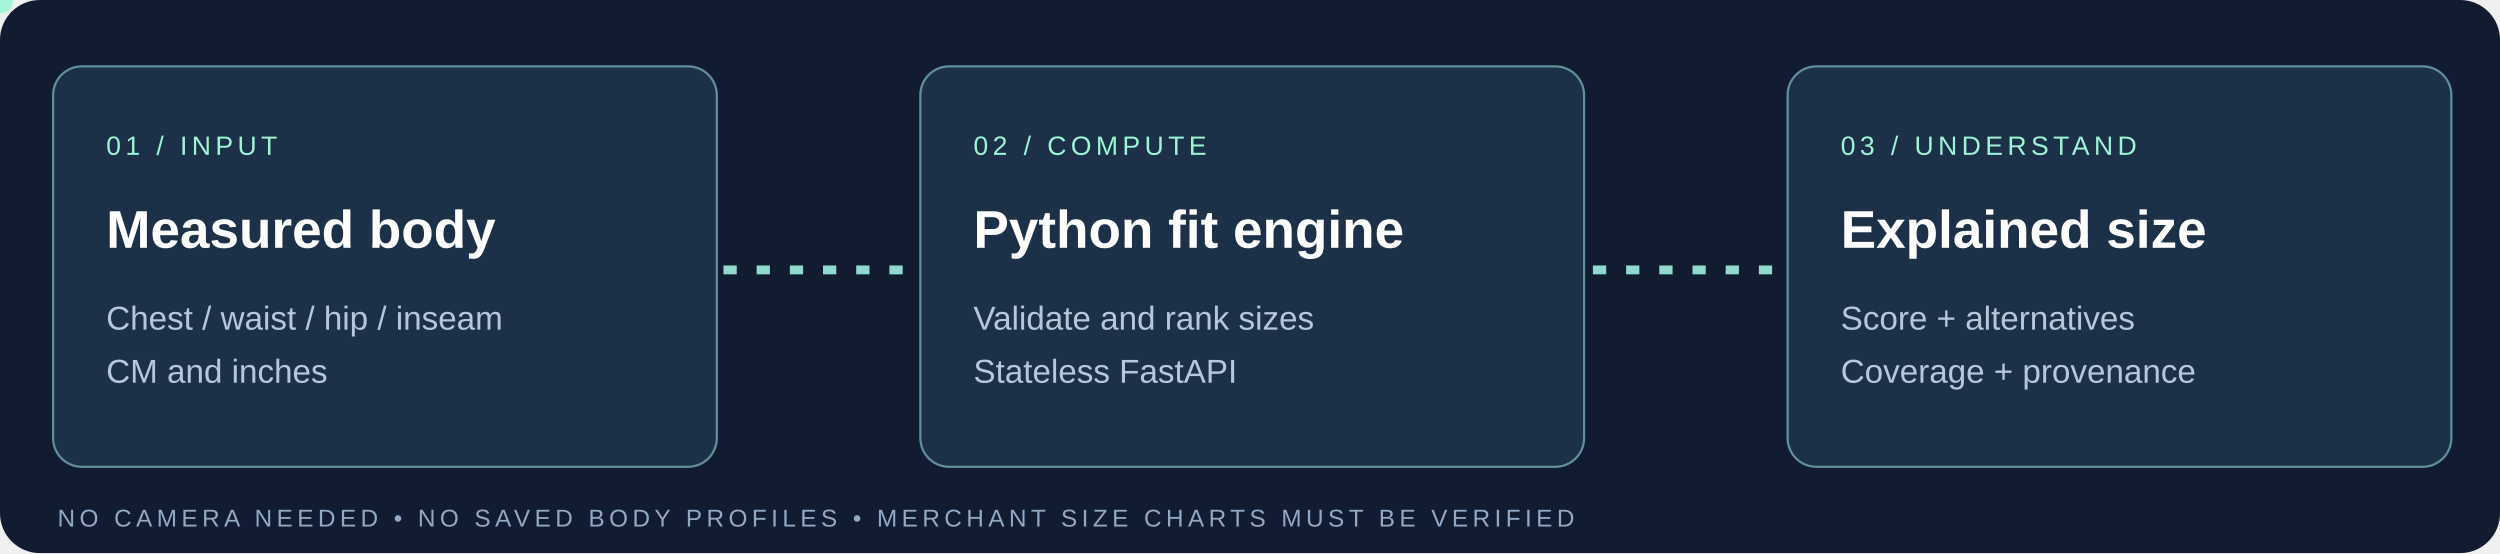
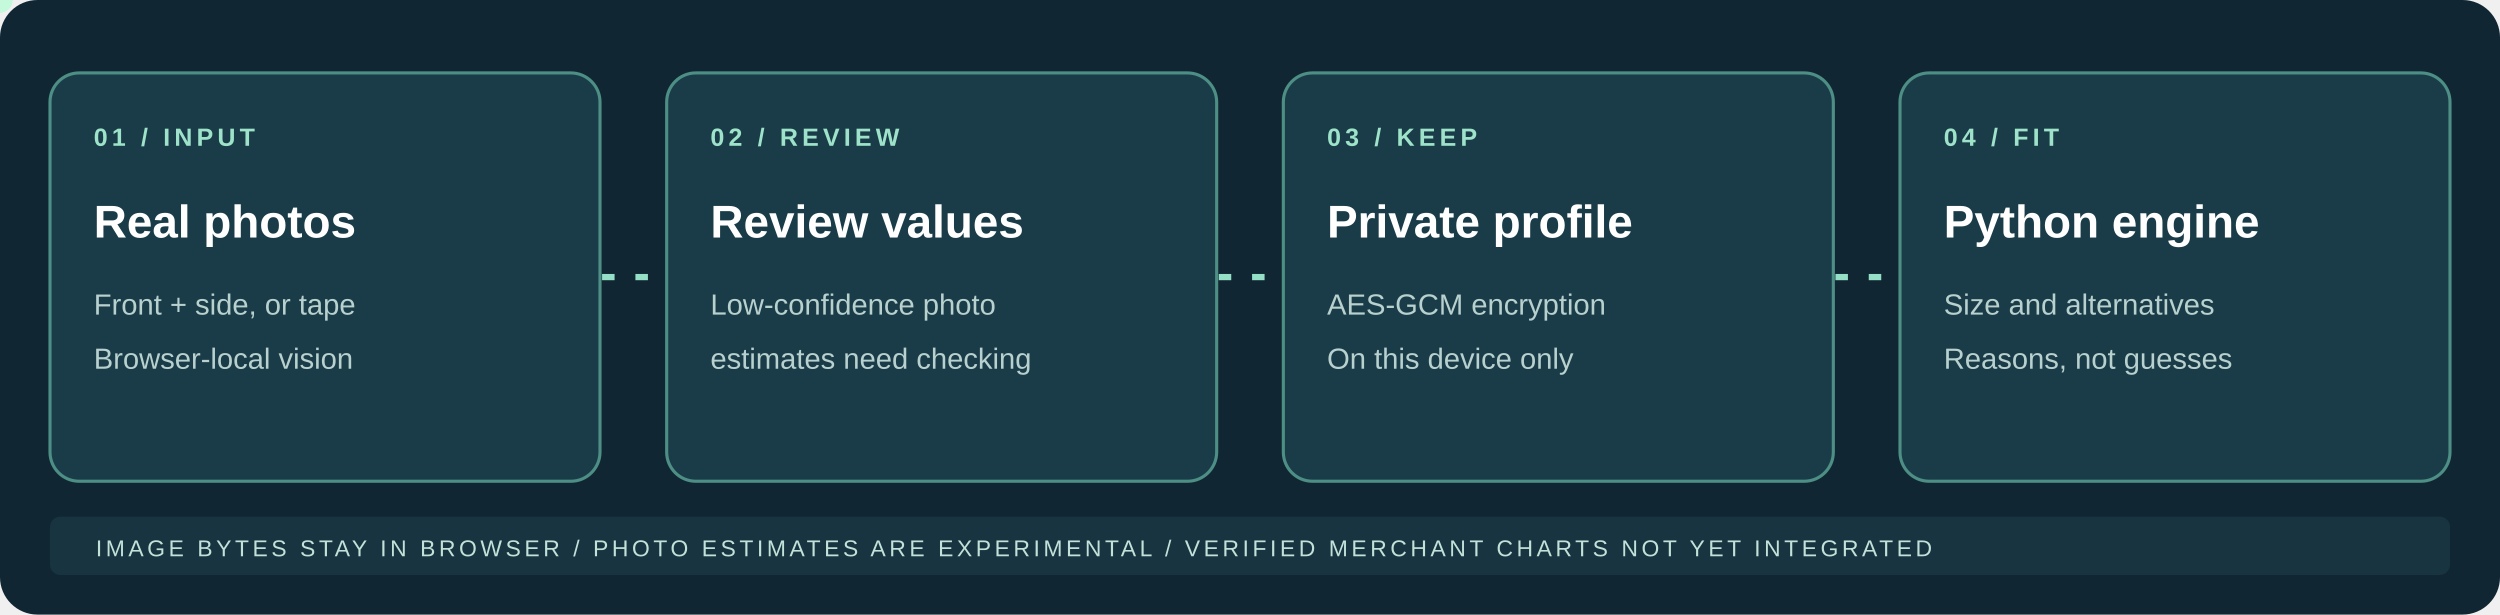
- <svg xmlns="http://www.w3.org/2000/svg" viewBox="0 0 1130 250" role="img" aria-label="Animated sizing workflow">
-   <rect width="1130" height="250" rx="18" fill="#111c31" />
-   <g font-family="Arial">
-     <rect x="24" y="30" width="300" height="181" rx="13" fill="#1c3048" stroke="#638f9a" />
-     <rect x="416" y="30" width="300" height="181" rx="13" fill="#1c3048" stroke="#638f9a" />
-     <rect x="808" y="30" width="300" height="181" rx="13" fill="#1c3048" stroke="#638f9a" />
-     <g fill="#9df5d5" font-size="12" letter-spacing="2">
-       <text x="48" y="70">01 / INPUT</text>
-       <text x="440" y="70">02 / COMPUTE</text>
-       <text x="832" y="70">03 / UNDERSTAND</text>
+ <svg xmlns="http://www.w3.org/2000/svg" viewBox="0 0 1200 295" role="img" aria-label="Animated fitting journey with four stages: capture or enter, review rough estimates, keep encrypted local profile, and receive size result">
+   <rect width="1200" height="295" rx="18" fill="#102633" />
+   <g font-family="Arial,Helvetica,sans-serif">
+     <g fill="#193c48" stroke="#4d8e85" stroke-width="1.5">
+       <rect x="24" y="35" width="264" height="196" rx="14" />
+       <rect x="320" y="35" width="264" height="196" rx="14" />
+       <rect x="616" y="35" width="264" height="196" rx="14" />
+       <rect x="912" y="35" width="264" height="196" rx="14" />
    </g>
-     <g fill="#fff" font-size="24" font-weight="bold">
-       <text x="48" y="112">Measured body</text>
-       <text x="440" y="112">Python fit engine</text>
-       <text x="832" y="112">Explained size</text>
+     <g fill="#9de2c9" font-size="12" font-weight="bold" letter-spacing="2">
+       <text x="45" y="70">01 / INPUT</text>
+       <text x="341" y="70">02 / REVIEW</text>
+       <text x="637" y="70">03 / KEEP</text>
+       <text x="933" y="70">04 / FIT</text>
    </g>
-     <g fill="#b6c7da" font-size="15">
-       <text x="48" y="149">Chest / waist / hip / inseam</text>
-       <text x="48" y="173">CM and inches</text>
-       <text x="440" y="149">Validate and rank sizes</text>
-       <text x="440" y="173">Stateless FastAPI</text>
-       <text x="832" y="149">Score + alternatives</text>
-       <text x="832" y="173">Coverage + provenance</text>
+     <g fill="white" font-size="22" font-weight="bold">
+       <text x="45" y="114">Real photos</text>
+       <text x="341" y="114">Review values</text>
+       <text x="637" y="114">Private profile</text>
+       <text x="933" y="114">Python engine</text>
    </g>
-     <path d="M327 122H411M720 122H803" stroke="#91d9cd" stroke-width="4" stroke-dasharray="6 9" />
-     <circle r="6" fill="#a5f4d9">
-       <animateMotion path="M327 122H411" dur="2s" repeatCount="indefinite" />
-     </circle>
-     <circle r="6" fill="#a5f4d9">
-       <animateMotion path="M720 122H803" dur="2s" repeatCount="indefinite" />
-     </circle>
-     <text x="26" y="238" font-size="11" letter-spacing="2" fill="#91a9c5">NO CAMERA NEEDED • NO SAVED BODY PROFILES • MERCHANT SIZE CHARTS MUST BE VERIFIED</text>
+     <g fill="#b8d0ce" font-size="14">
+       <text x="45" y="151">Front + side, or tape</text>
+       <text x="45" y="177">Browser-local vision</text>
+       <text x="341" y="151">Low-confidence photo</text>
+       <text x="341" y="177">estimates need checking</text>
+       <text x="637" y="151">AES-GCM encryption</text>
+       <text x="637" y="177">On this device only</text>
+       <text x="933" y="151">Size and alternatives</text>
+       <text x="933" y="177">Reasons, not guesses</text>
+     </g>
+     <g stroke="#94dfc5" stroke-width="3" stroke-dasharray="6 10">
+       <path d="M289 133H319" />
+       <path d="M585 133H615" />
+       <path d="M881 133H911" />
+     </g>
+     <g fill="#c5f9db">
+       <circle r="6">
+         <animateMotion path="M289 133H319" dur="1.6s" repeatCount="indefinite" />
+       </circle>
+       <circle r="6">
+         <animateMotion path="M585 133H615" dur="1.6s" repeatCount="indefinite" />
+       </circle>
+       <circle r="6">
+         <animateMotion path="M881 133H911" dur="1.6s" repeatCount="indefinite" />
+       </circle>
+     </g>
+     <rect x="24" y="248" width="1152" height="28" rx="5" fill="#183440" />
+     <text x="46" y="267" font-size="11" letter-spacing="1.7" fill="#c1e2d9">IMAGE BYTES STAY IN BROWSER  /  PHOTO ESTIMATES ARE EXPERIMENTAL  /  VERIFIED MERCHANT CHARTS NOT YET INTEGRATED</text>
  </g>
</svg>
